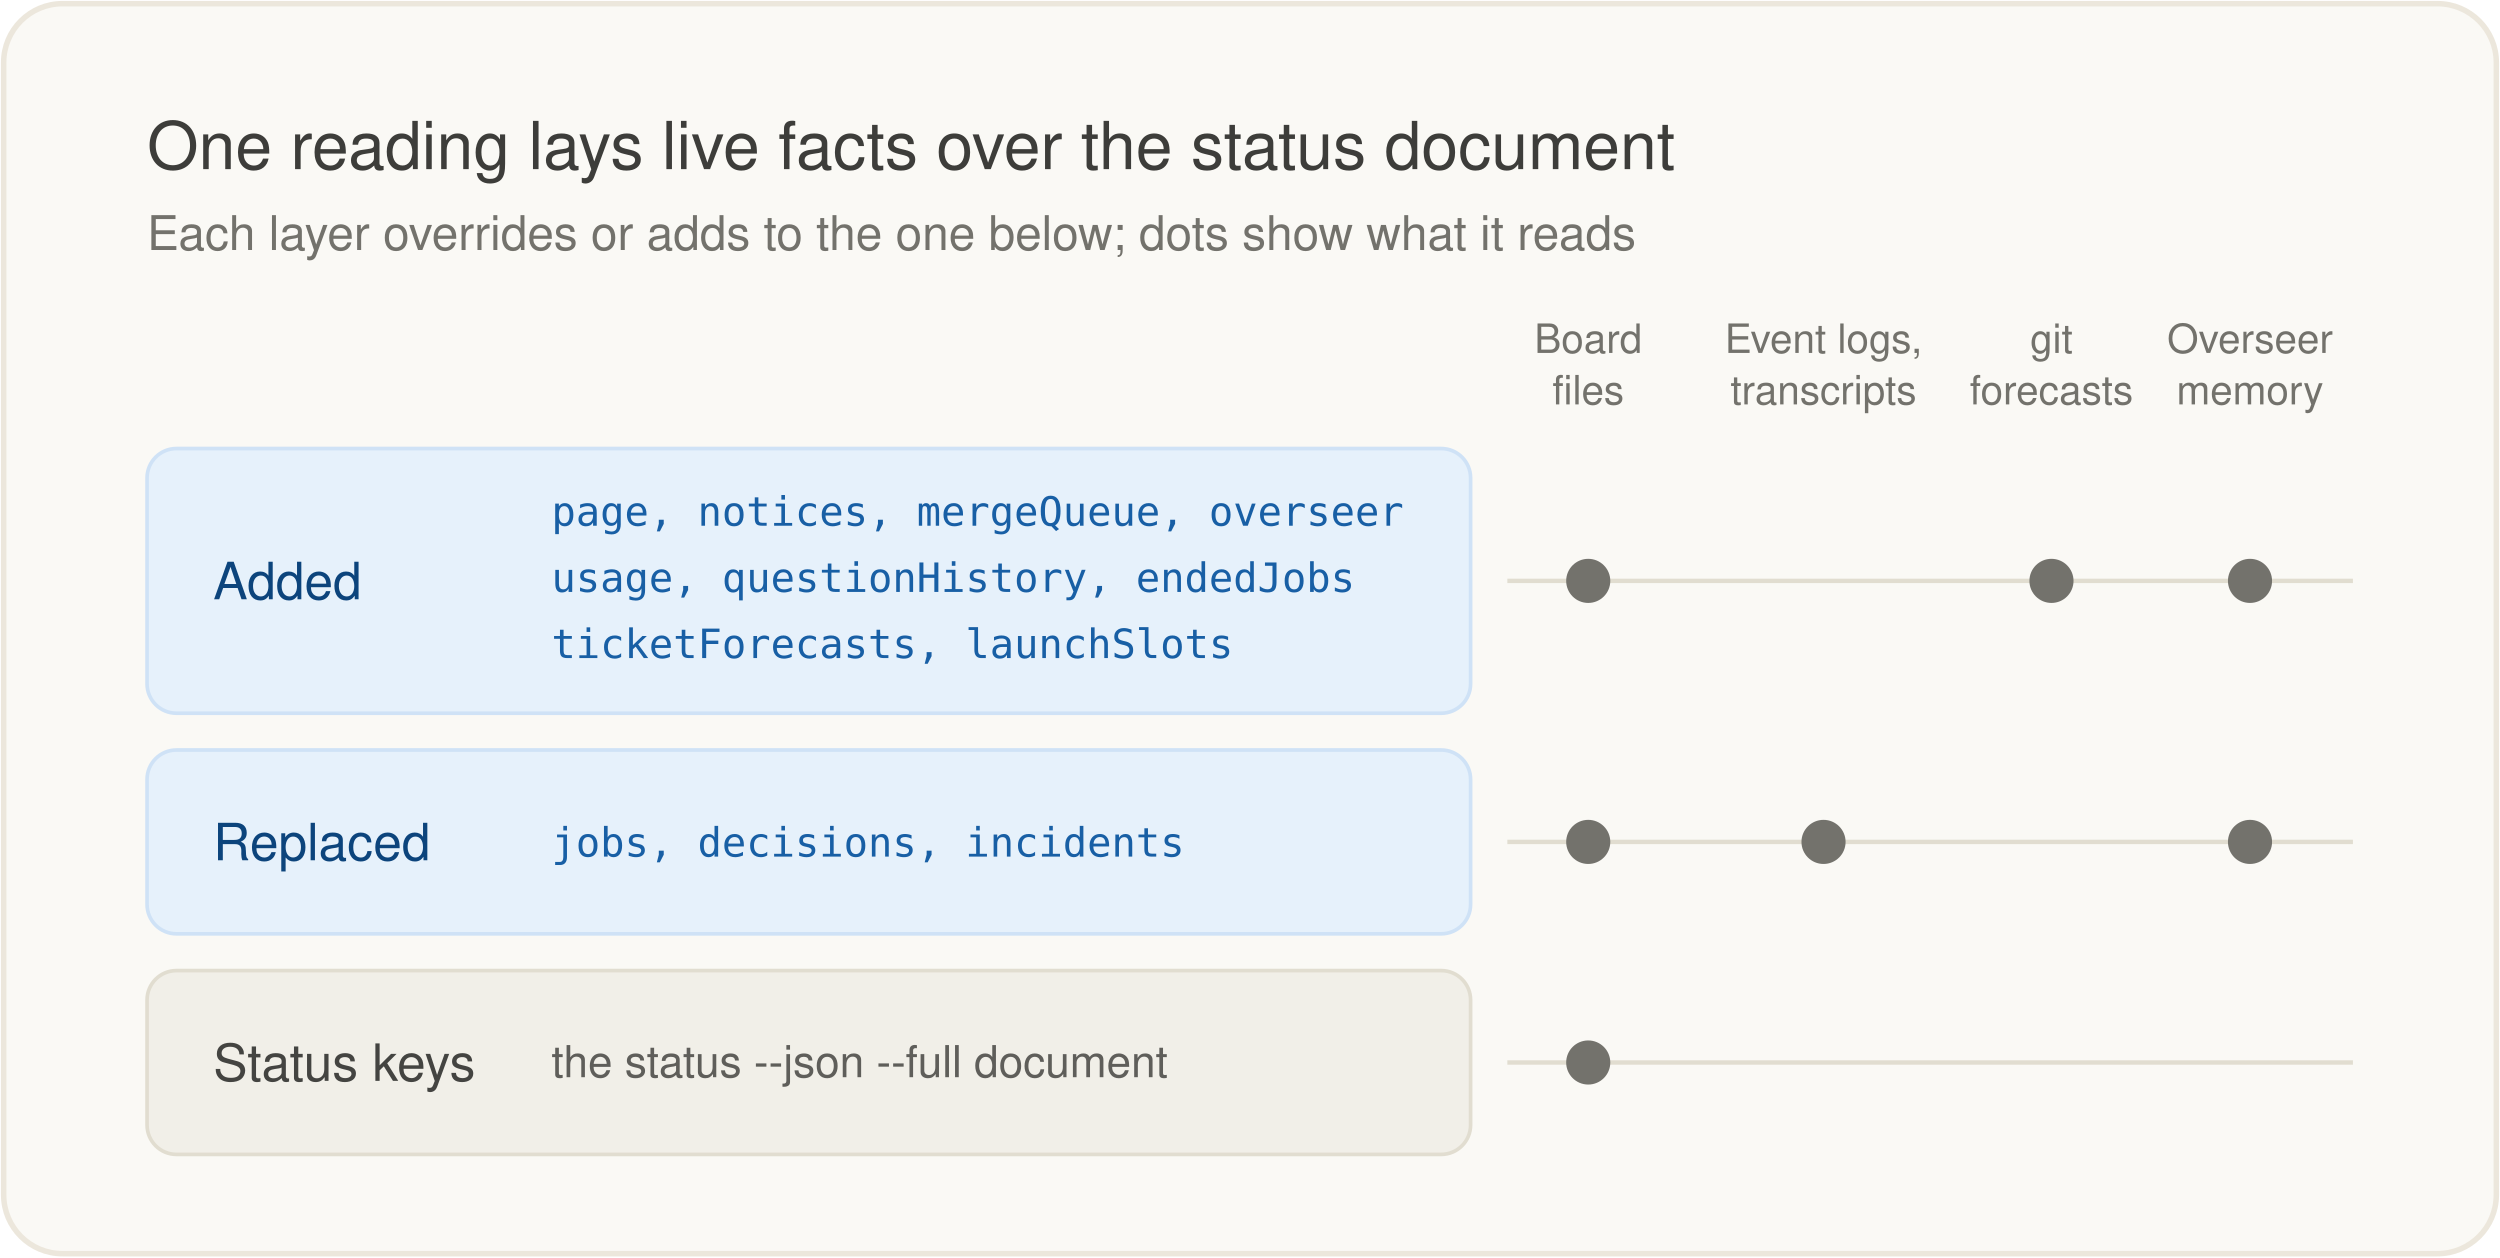
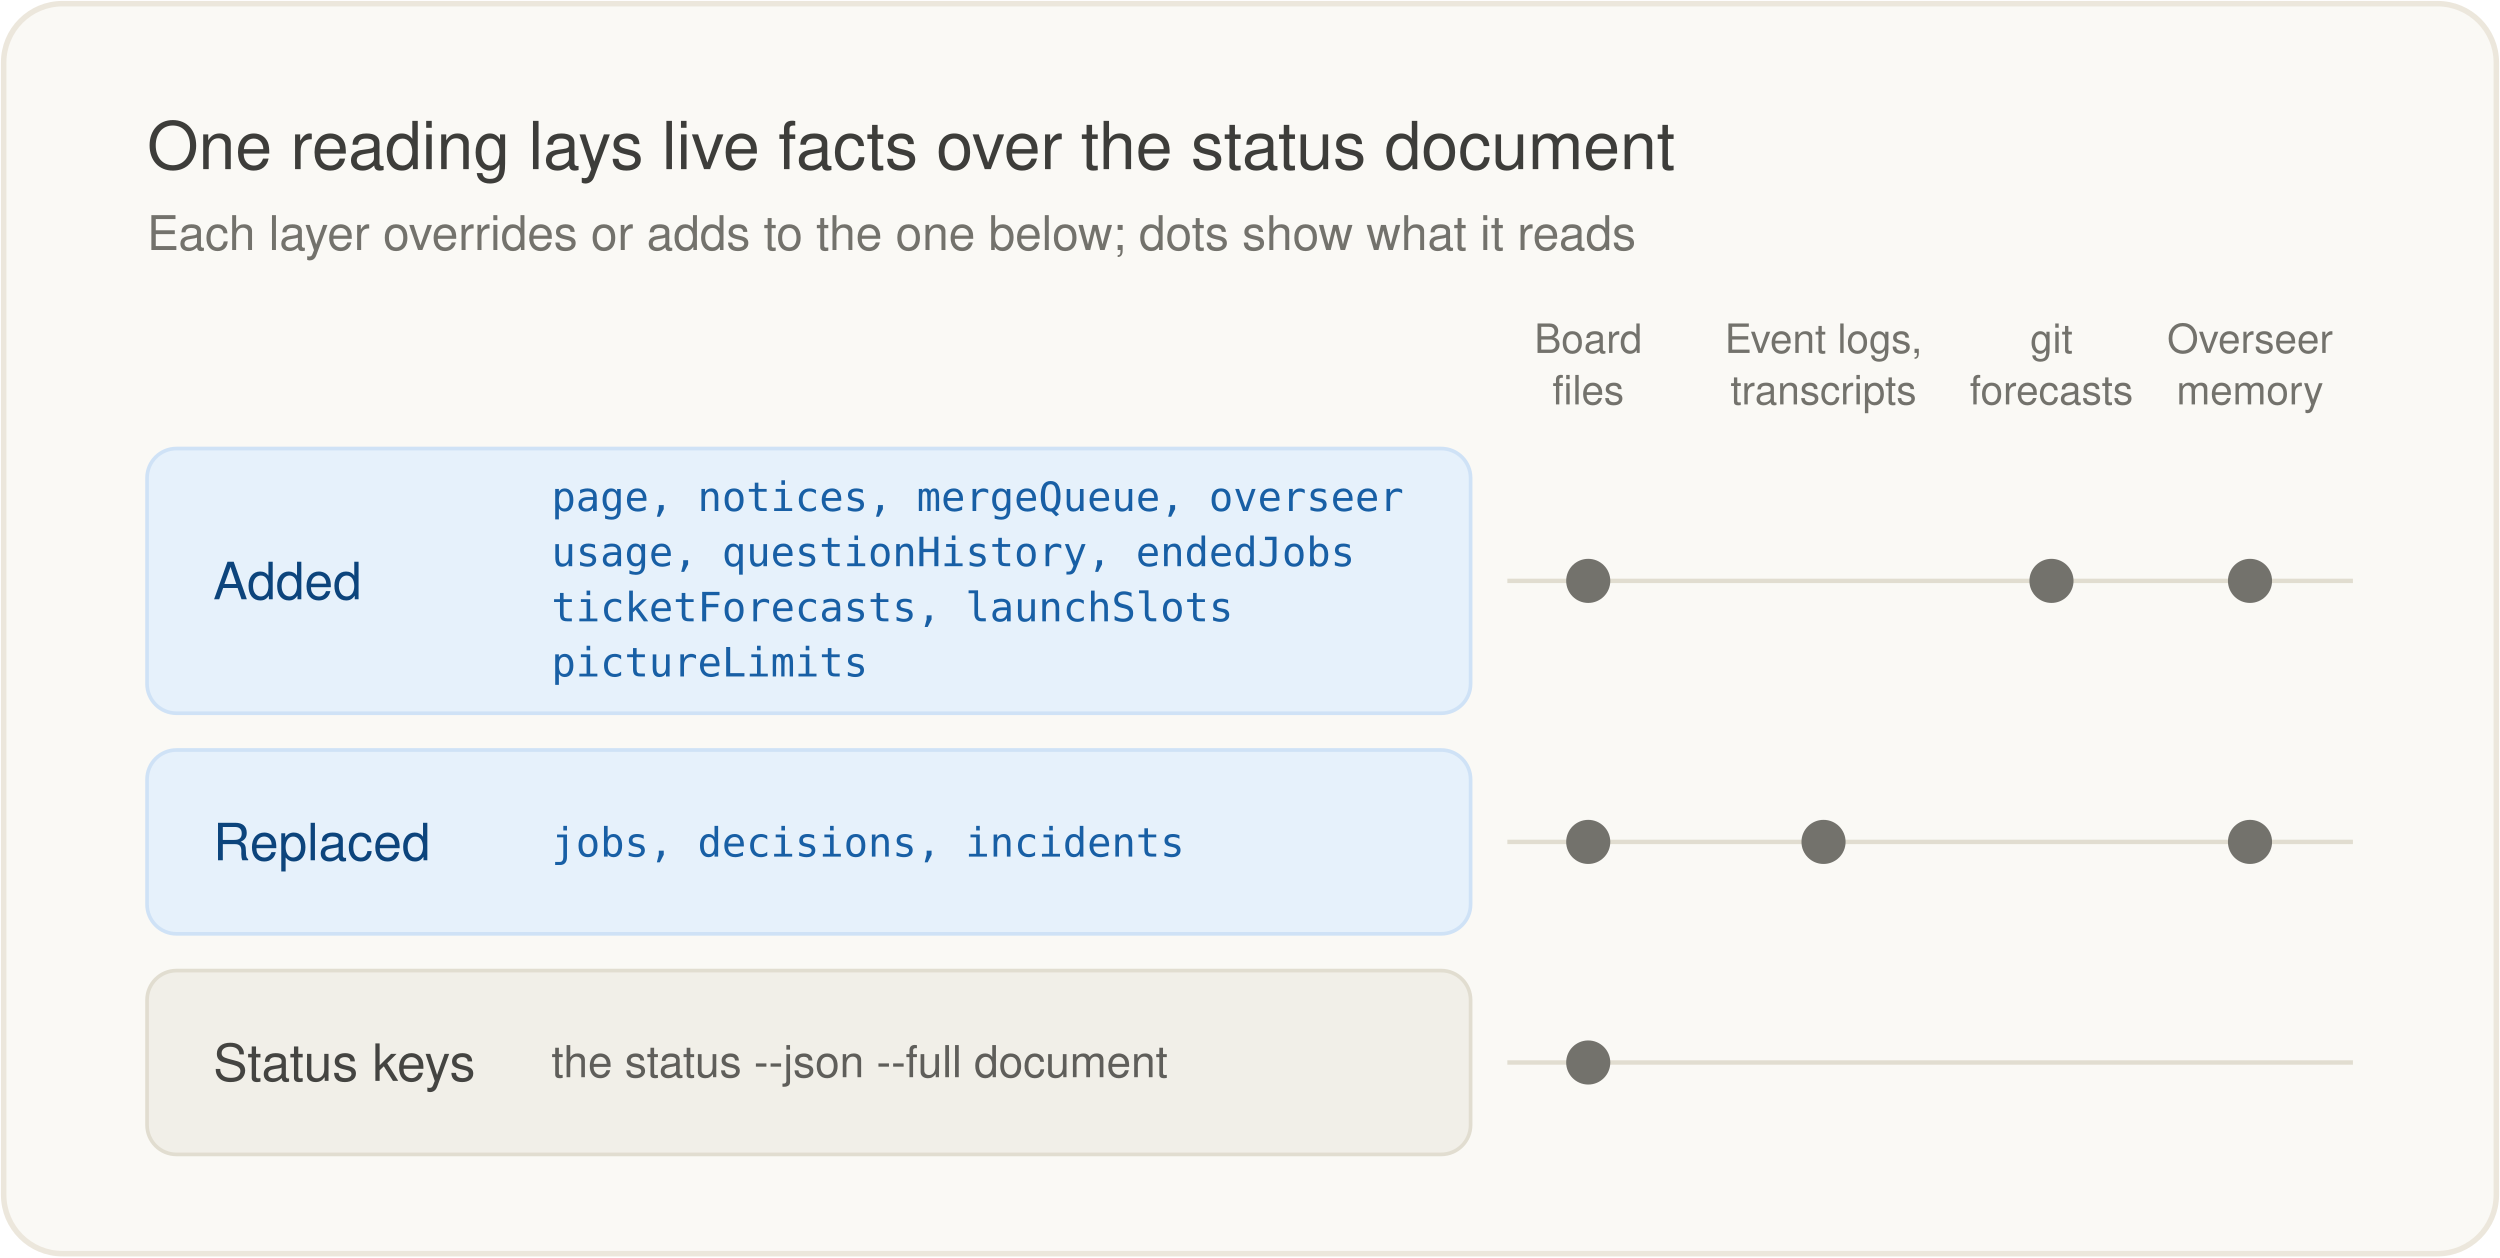
<svg xmlns="http://www.w3.org/2000/svg" width="680" height="342" viewBox="0 0 680 342" role="img" font-family="-apple-system,BlinkMacSystemFont,'Segoe UI',Helvetica,Arial,sans-serif">
  <defs>
    <marker id="ah" markerWidth="9" markerHeight="9" refX="6" refY="4.5" orient="auto">
      <path d="M0,0 L8,4.5 L0,9 z" fill="#73726c" />
    </marker>
  </defs>
  <rect x="1" y="1" width="678" height="340" rx="16" fill="#FAF9F5" stroke="#ECE7DC" stroke-width="1.5" />
  <text x="40" y="46" font-size="18" fill="#3d3d3a" font-weight="500">One reading lays live facts over the status document</text>
  <text x="40" y="68" font-size="13" fill="#73726c">Each layer overrides or adds to the one below; dots show what it reads</text>
  <text x="432" y="96" font-size="11" fill="#73726c" text-anchor="middle">Board</text>
  <text x="432" y="110" font-size="11" fill="#73726c" text-anchor="middle">files</text>
  <text x="496" y="96" font-size="11" fill="#73726c" text-anchor="middle">Event logs,</text>
  <text x="496" y="110" font-size="11" fill="#73726c" text-anchor="middle">transcripts</text>
  <text x="558" y="96" font-size="11" fill="#73726c" text-anchor="middle">git</text>
  <text x="558" y="110" font-size="11" fill="#73726c" text-anchor="middle">forecasts</text>
  <text x="612" y="96" font-size="11" fill="#73726c" text-anchor="middle">Overseer</text>
  <text x="612" y="110" font-size="11" fill="#73726c" text-anchor="middle">memory</text>
  <rect x="40" y="122" width="360" height="72" rx="8" fill="#E6F1FB" stroke="#CFE2F6" />
  <text x="58" y="163.0" font-size="14" fill="#0C447C" font-weight="500">Added</text>
-   <text x="150" y="143.0" font-size="11" fill="#185FA5" font-family="ui-monospace,Menlo,Consolas,monospace">page, notices, mergeQueue, overseer</text>
-   <text x="150" y="161.0" font-size="11" fill="#185FA5" font-family="ui-monospace,Menlo,Consolas,monospace">usage, questionHistory, endedJobs</text>
-   <text x="150" y="179.0" font-size="11" fill="#185FA5" font-family="ui-monospace,Menlo,Consolas,monospace">ticketForecasts, launchSlots</text>
+   <text x="150" y="139.0" font-size="11" fill="#185FA5" font-family="ui-monospace,Menlo,Consolas,monospace">page, notices, mergeQueue, overseer</text>
+   <text x="150" y="154.0" font-size="11" fill="#185FA5" font-family="ui-monospace,Menlo,Consolas,monospace">usage, questionHistory, endedJobs</text>
+   <text x="150" y="169.0" font-size="11" fill="#185FA5" font-family="ui-monospace,Menlo,Consolas,monospace">ticketForecasts, launchSlots</text>
+   <text x="150" y="184.0" font-size="11" fill="#185FA5" font-family="ui-monospace,Menlo,Consolas,monospace">pictureLimits</text>
  <path d="M410,158.0 L640,158.0" fill="none" stroke="#E1DDD0" stroke-width="1.2" />
  <circle cx="432" cy="158.0" r="6" fill="#73726c" />
  <circle cx="558" cy="158.0" r="6" fill="#73726c" />
  <circle cx="612" cy="158.0" r="6" fill="#73726c" />
  <rect x="40" y="204" width="360" height="50" rx="8" fill="#E6F1FB" stroke="#CFE2F6" />
  <text x="58" y="234.0" font-size="14" fill="#0C447C" font-weight="500">Replaced</text>
  <text x="150" y="233.0" font-size="11" fill="#185FA5" font-family="ui-monospace,Menlo,Consolas,monospace">jobs, decisions, incidents</text>
  <path d="M410,229.0 L640,229.0" fill="none" stroke="#E1DDD0" stroke-width="1.2" />
  <circle cx="432" cy="229.0" r="6" fill="#73726c" />
  <circle cx="496" cy="229.0" r="6" fill="#73726c" />
  <circle cx="612" cy="229.0" r="6" fill="#73726c" />
  <rect x="40" y="264" width="360" height="50" rx="8" fill="#F1EFE8" stroke="#E1DDD0" />
  <text x="58" y="294.0" font-size="14" fill="#444441" font-weight="500">Status keys</text>
  <text x="150" y="293.0" font-size="12" fill="#5F5E5A">the status --json --full document</text>
  <path d="M410,289.0 L640,289.0" fill="none" stroke="#E1DDD0" stroke-width="1.2" />
  <circle cx="432" cy="289.0" r="6" fill="#73726c" />
</svg>
